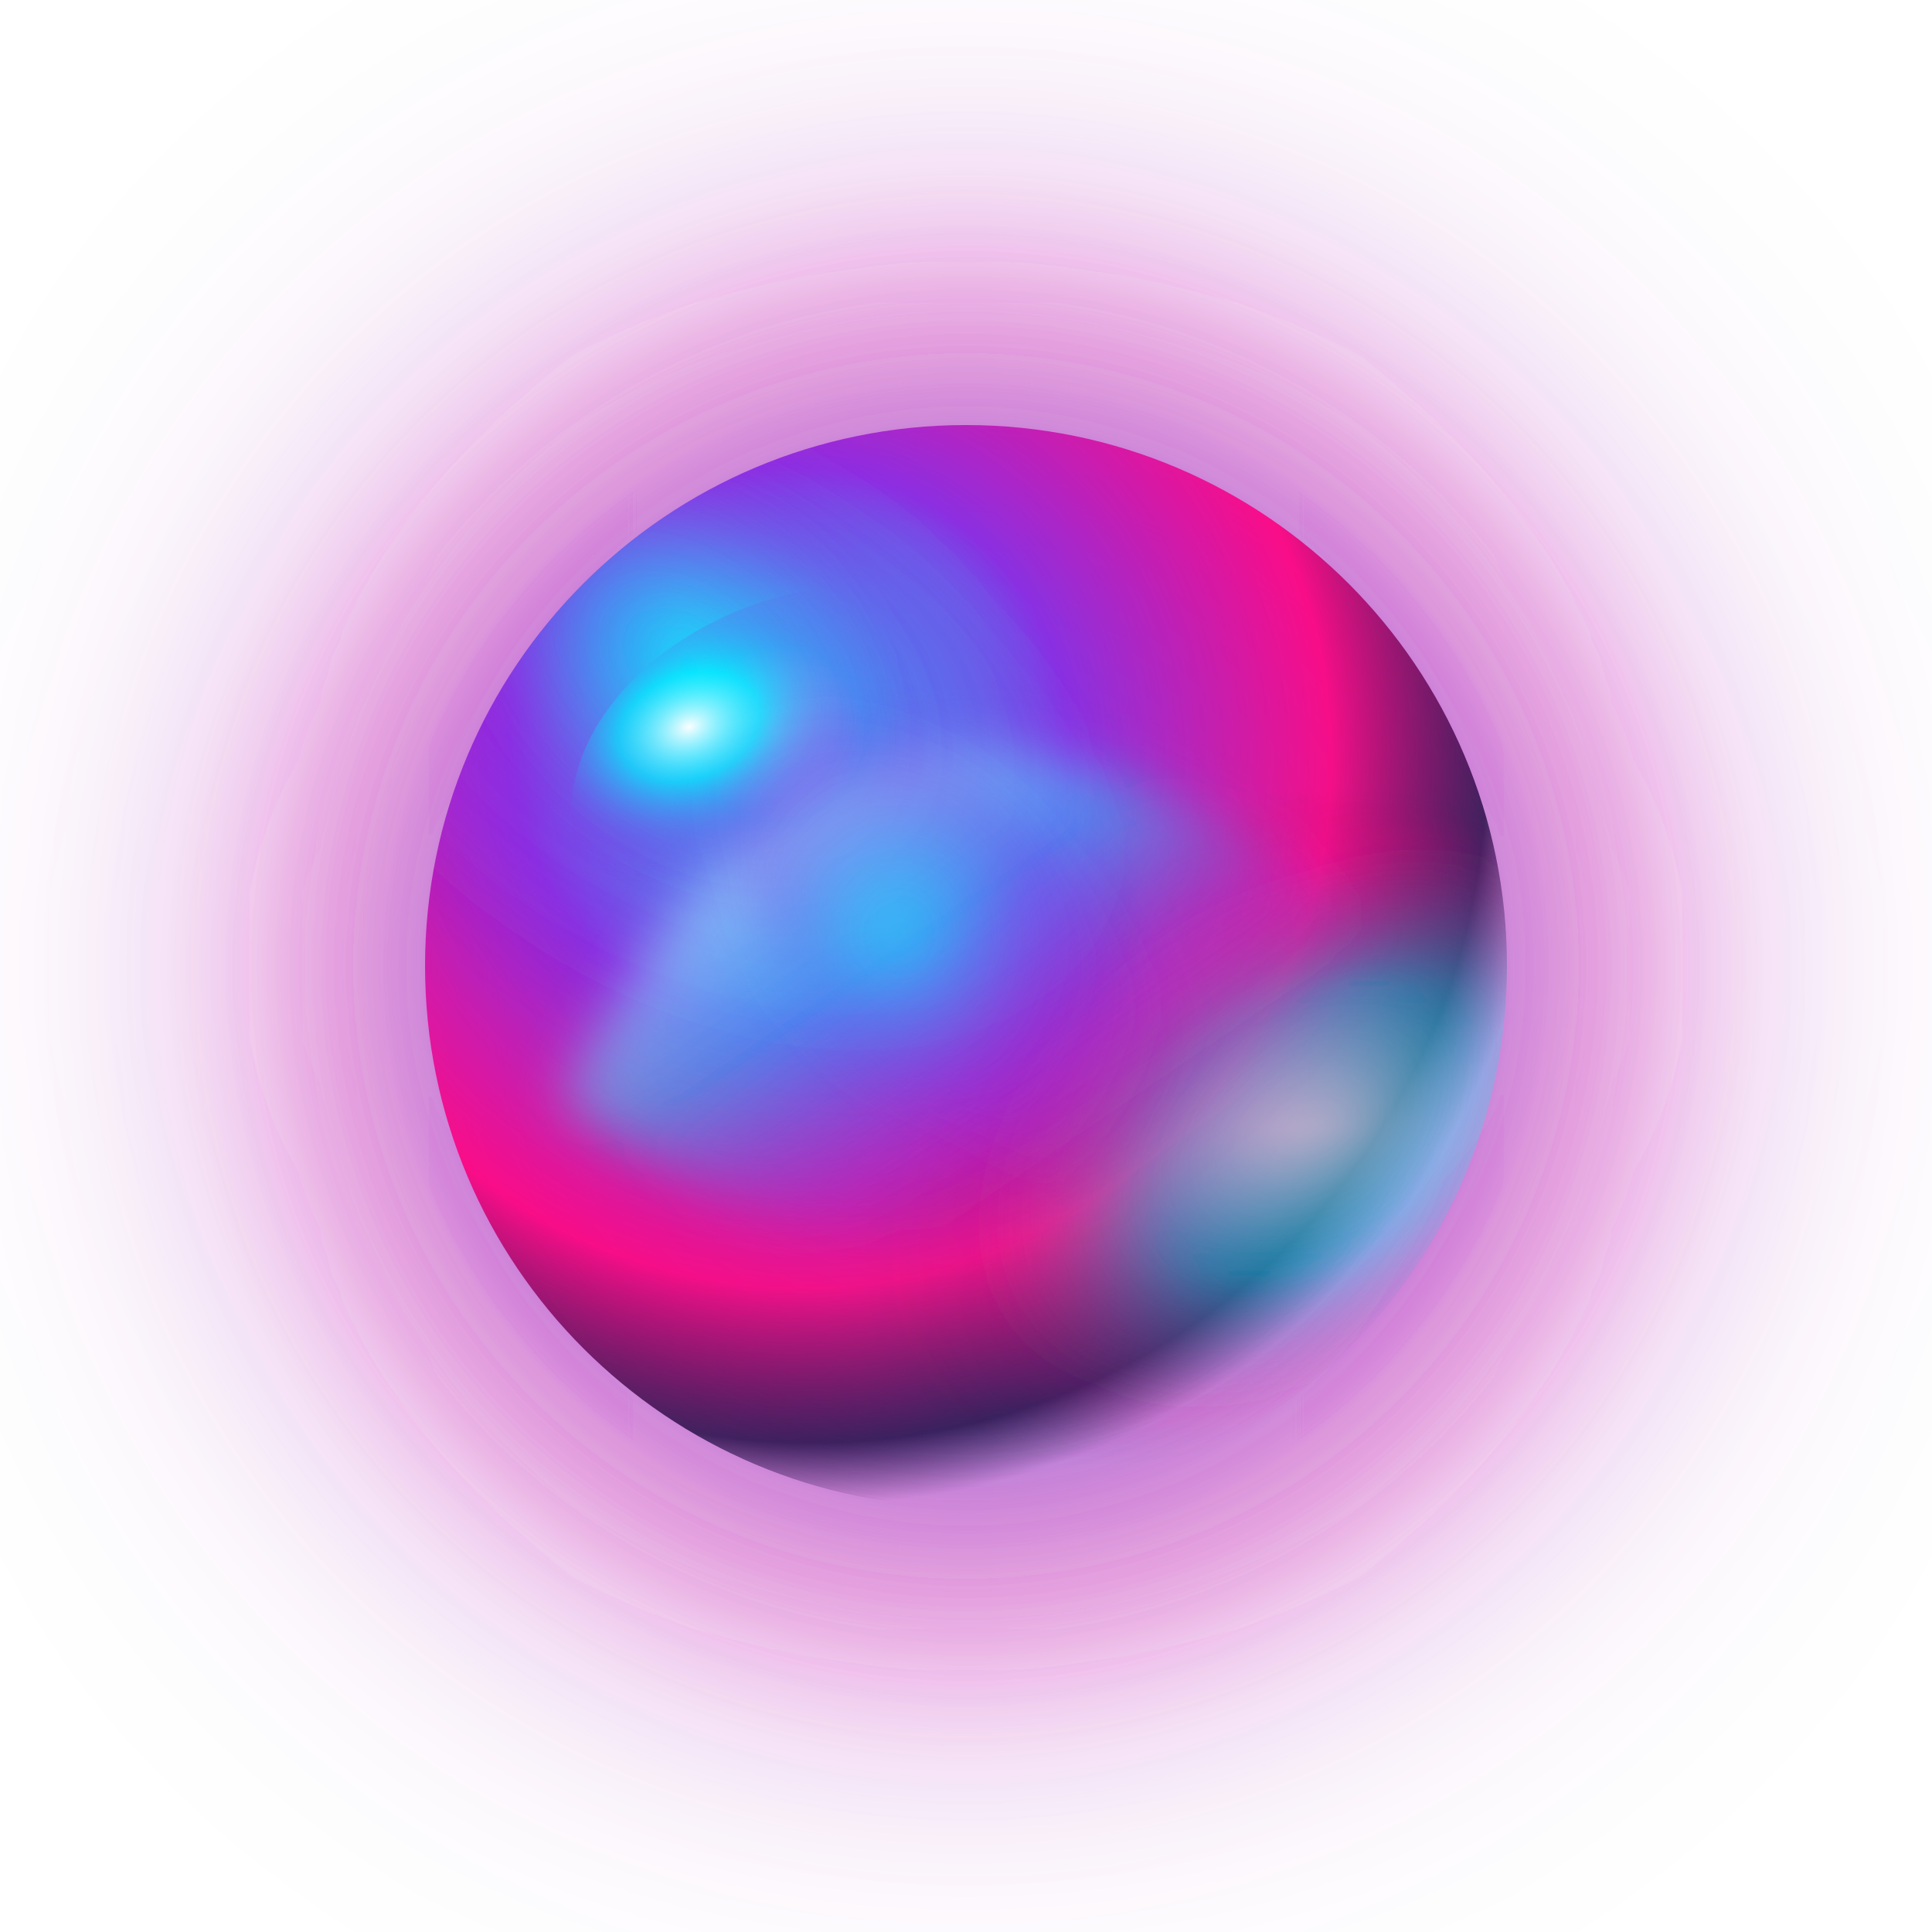
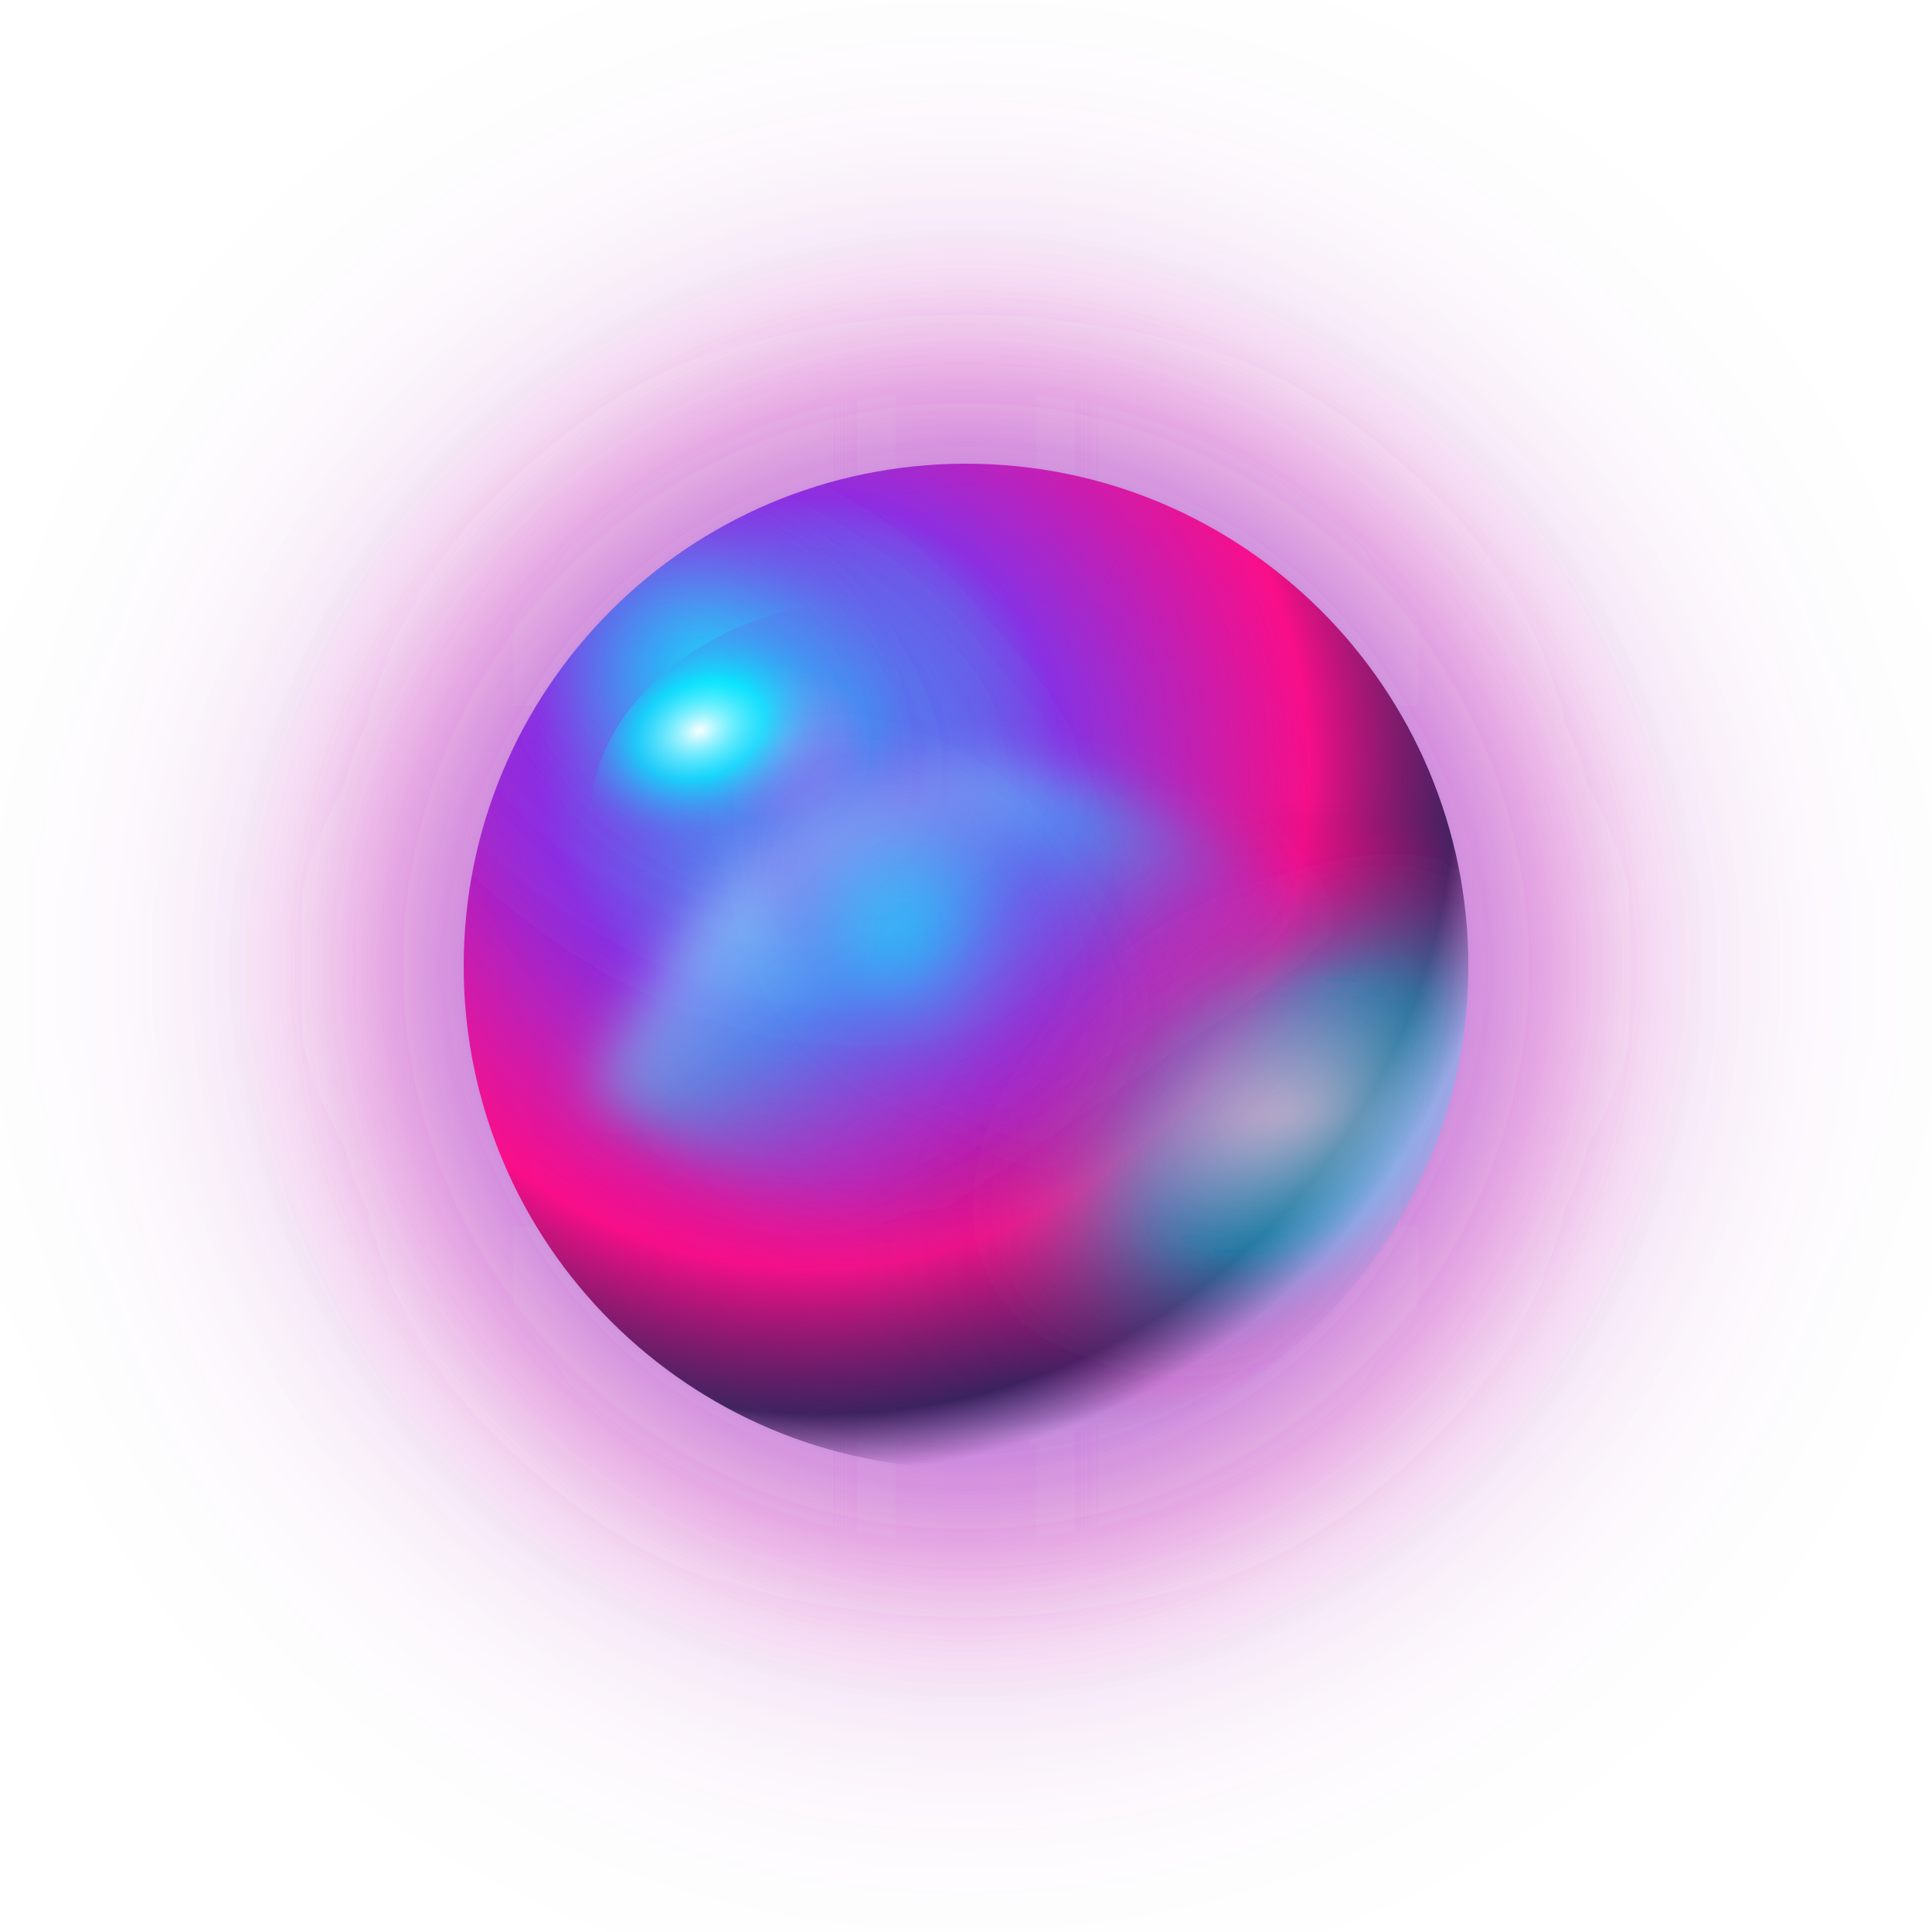
<svg xmlns="http://www.w3.org/2000/svg" width="1000" height="1000" viewBox="0 0 1000 1000">
  <defs>
    <filter id="ultraAura" x="-60%" y="-60%" width="220%" height="220%">
      <feGaussianBlur stdDeviation="80" result="blur1" />
    </filter>
    <filter id="softCorona" x="-40%" y="-40%" width="180%" height="180%">
      <feGaussianBlur stdDeviation="45" result="blur2" />
    </filter>
    <filter id="intenseGlow" x="-30%" y="-30%" width="160%" height="160%">
      <feGaussianBlur stdDeviation="22" result="blur3" />
    </filter>
    <filter id="plasmaDiffusion" x="-20%" y="-20%" width="140%" height="140%">
      <feGaussianBlur stdDeviation="14" result="blur4" />
    </filter>
    <clipPath id="coreClip">
-       <circle cx="500" cy="500" r="280" />
+       <circle cx="500" cy="500" r="260" />
    </clipPath>
    <radialGradient id="outerRadiance" cx="50%" cy="50%" r="50%">
      <stop offset="0%" stop-color="#8a2be2" stop-opacity="0.95" />
      <stop offset="25%" stop-color="#00f0ff" stop-opacity="0.70" />
      <stop offset="55%" stop-color="#ff007f" stop-opacity="0.35" />
      <stop offset="80%" stop-color="#8a2be2" stop-opacity="0.10" />
      <stop offset="100%" stop-color="#120036" stop-opacity="0.0" />
    </radialGradient>
    <radialGradient id="coronalHalo" cx="50%" cy="50%" r="50%">
      <stop offset="0%" stop-color="#ffffff" stop-opacity="0.80" />
      <stop offset="35%" stop-color="#00f0ff" stop-opacity="0.65" />
      <stop offset="70%" stop-color="#8a2be2" stop-opacity="0.30" />
      <stop offset="100%" stop-color="#ff007f" stop-opacity="0.0" />
    </radialGradient>
    <radialGradient id="orbVolumetric" cx="36%" cy="32%" r="68%" fx="32%" fy="28%">
      <stop offset="0%" stop-color="#ffffff" stop-opacity="1.0" />
      <stop offset="12%" stop-color="#00f0ff" stop-opacity="0.98" />
      <stop offset="38%" stop-color="#8a2be2" stop-opacity="0.95" />
      <stop offset="72%" stop-color="#ff007f" stop-opacity="0.90" />
      <stop offset="92%" stop-color="#120036" stop-opacity="0.75" />
      <stop offset="100%" stop-color="#120036" stop-opacity="0.0" />
    </radialGradient>
    <radialGradient id="plasmaVortex1" cx="40%" cy="38%" r="60%">
      <stop offset="0%" stop-color="#00f0ff" stop-opacity="0.90" />
      <stop offset="45%" stop-color="#8a2be2" stop-opacity="0.65" />
      <stop offset="85%" stop-color="#8a2be2" stop-opacity="0.20" />
      <stop offset="100%" stop-color="#120036" stop-opacity="0.0" />
    </radialGradient>
    <radialGradient id="plasmaVortex2" cx="62%" cy="65%" r="55%">
      <stop offset="0%" stop-color="#ffffff" stop-opacity="0.85" />
      <stop offset="40%" stop-color="#00f0ff" stop-opacity="0.55" />
      <stop offset="80%" stop-color="#ff007f" stop-opacity="0.15" />
      <stop offset="100%" stop-color="#120036" stop-opacity="0.0" />
    </radialGradient>
    <linearGradient id="fluidStreamer" x1="15%" y1="20%" x2="85%" y2="80%">
      <stop offset="0%" stop-color="#ffffff" stop-opacity="0.85" />
      <stop offset="35%" stop-color="#00f0ff" stop-opacity="0.70" />
      <stop offset="70%" stop-color="#8a2be2" stop-opacity="0.40" />
      <stop offset="100%" stop-color="#120036" stop-opacity="0.0" />
    </linearGradient>
    <radialGradient id="specularGleam" cx="30%" cy="26%" r="42%">
      <stop offset="0%" stop-color="#ffffff" stop-opacity="0.98" />
      <stop offset="35%" stop-color="#00f0ff" stop-opacity="0.60" />
      <stop offset="80%" stop-color="#8a2be2" stop-opacity="0.10" />
      <stop offset="100%" stop-color="#8a2be2" stop-opacity="0.0" />
    </radialGradient>
  </defs>
-   <circle cx="500" cy="500" r="480" fill="url(#outerRadiance)" filter="url(#ultraAura)" />
-   <circle cx="500" cy="500" r="422" fill="url(#outerRadiance)" filter="url(#softCorona)" opacity="0.9" />
-   <circle cx="500" cy="500" r="380" fill="url(#coronalHalo)" filter="url(#intenseGlow)" />
-   <circle cx="500" cy="500" r="280" fill="url(#orbVolumetric)" />
+   <circle cx="500" cy="500" r="420" fill="url(#outerRadiance)" filter="url(#ultraAura)" />
+   <circle cx="500" cy="500" r="369" fill="url(#outerRadiance)" filter="url(#softCorona)" opacity="0.9" />
+   <circle cx="500" cy="500" r="350" fill="url(#coronalHalo)" filter="url(#intenseGlow)" />
+   <circle cx="500" cy="500" r="260" fill="url(#orbVolumetric)" />
  <g clip-path="url(#coreClip)">
-     <ellipse cx="374" cy="402" rx="238" ry="154" fill="url(#plasmaVortex1)" filter="url(#plasmaDiffusion)" transform="rotate(35 374 402)" opacity="0.85" />
-     <ellipse cx="612" cy="584" rx="210" ry="140" fill="url(#plasmaVortex2)" filter="url(#plasmaDiffusion)" transform="rotate(-40 612 584)" opacity="0.78" />
-     <path d="M 290 570 C 416 318, 556 374, 710 472 C 584 654, 444 682, 290 570 Z" fill="url(#fluidStreamer)" filter="url(#plasmaDiffusion)" opacity="0.65" />
-     <path d="M 360 388 C 500 304, 668 556, 612 668 C 472 556, 388 528, 360 388 Z" fill="url(#plasmaVortex1)" filter="url(#plasmaDiffusion)" opacity="0.55" />
+     <ellipse cx="383" cy="409" rx="221" ry="143" fill="url(#plasmaVortex1)" filter="url(#plasmaDiffusion)" transform="rotate(35 383 409)" opacity="0.85" />
+     <ellipse cx="604" cy="578" rx="195" ry="130" fill="url(#plasmaVortex2)" filter="url(#plasmaDiffusion)" transform="rotate(-40 604 578)" opacity="0.78" />
+     <path d="M 305 565 C 422 331, 552 383, 695 474 C 578 643, 448 669, 305 565 Z" fill="url(#fluidStreamer)" filter="url(#plasmaDiffusion)" opacity="0.65" />
+     <path d="M 370 396 C 500 318, 656 552, 604 656 C 474 552, 396 526, 370 396 Z" fill="url(#plasmaVortex1)" filter="url(#plasmaDiffusion)" opacity="0.55" />
  </g>
-   <ellipse cx="420" cy="400" rx="128" ry="92" fill="url(#specularGleam)" transform="rotate(-20 420 400)" />
+   <ellipse cx="420" cy="400" rx="117" ry="84" fill="url(#specularGleam)" transform="rotate(-20 420 400)" />
</svg>
